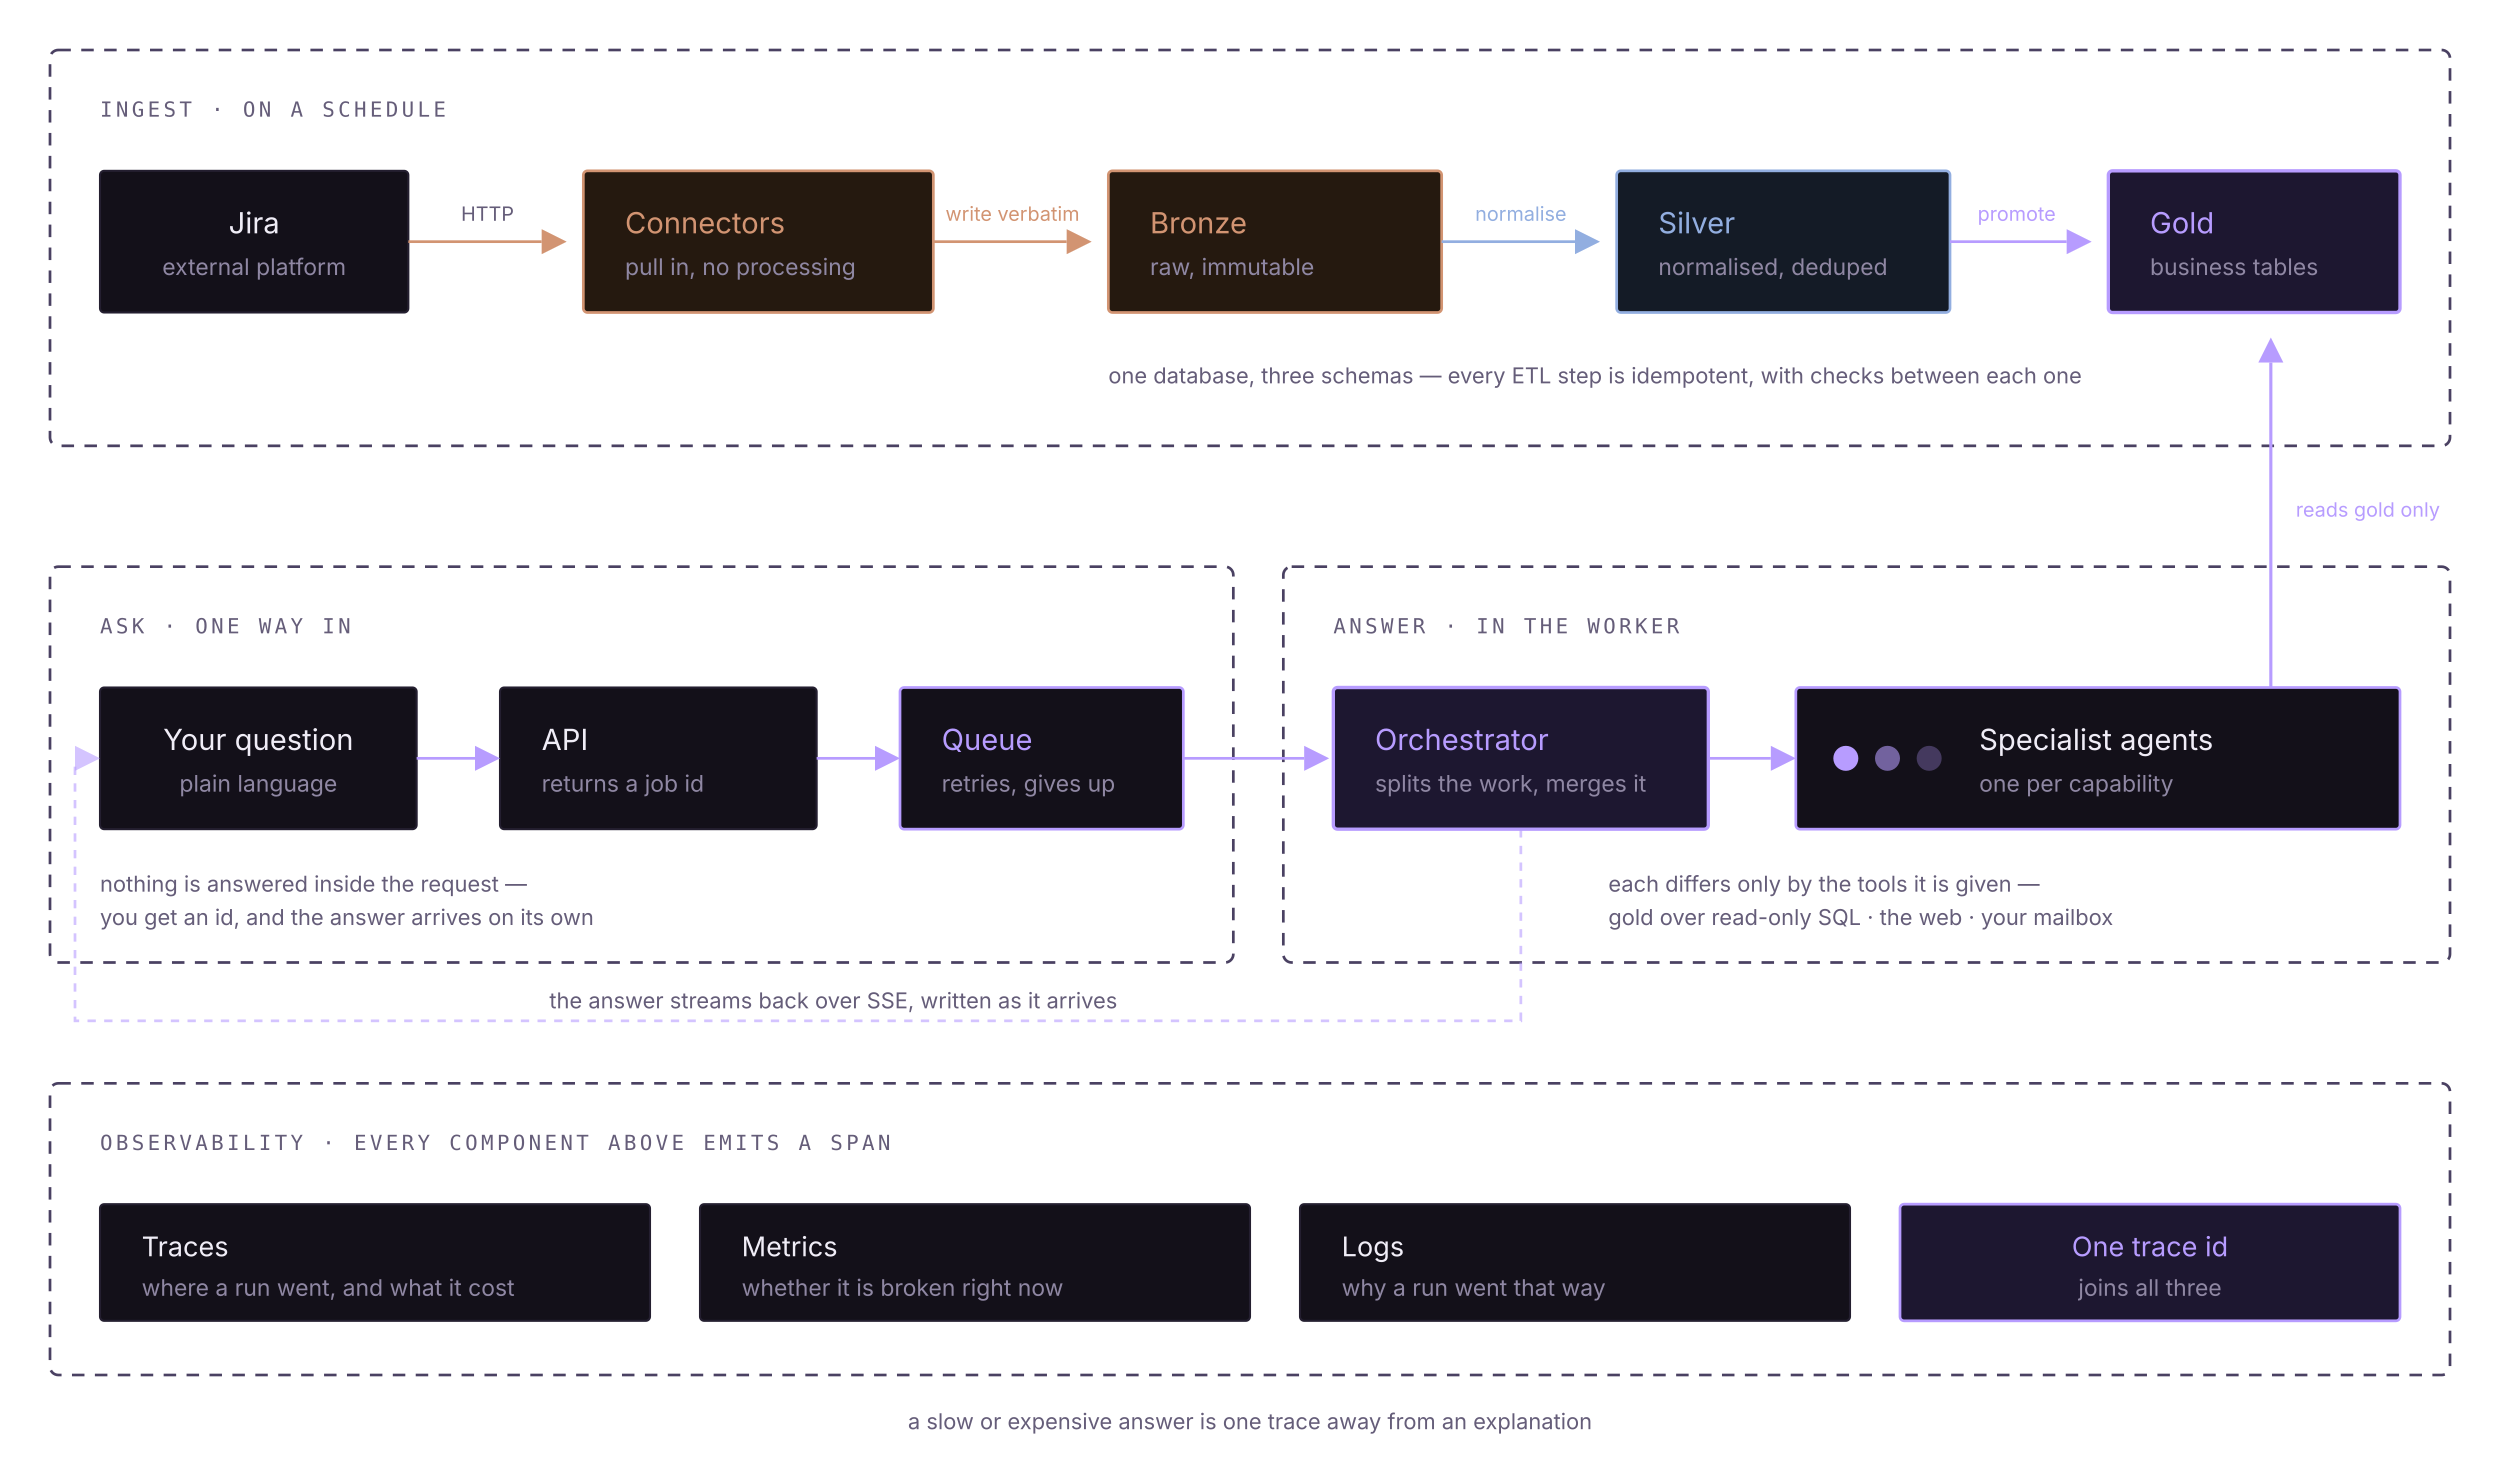
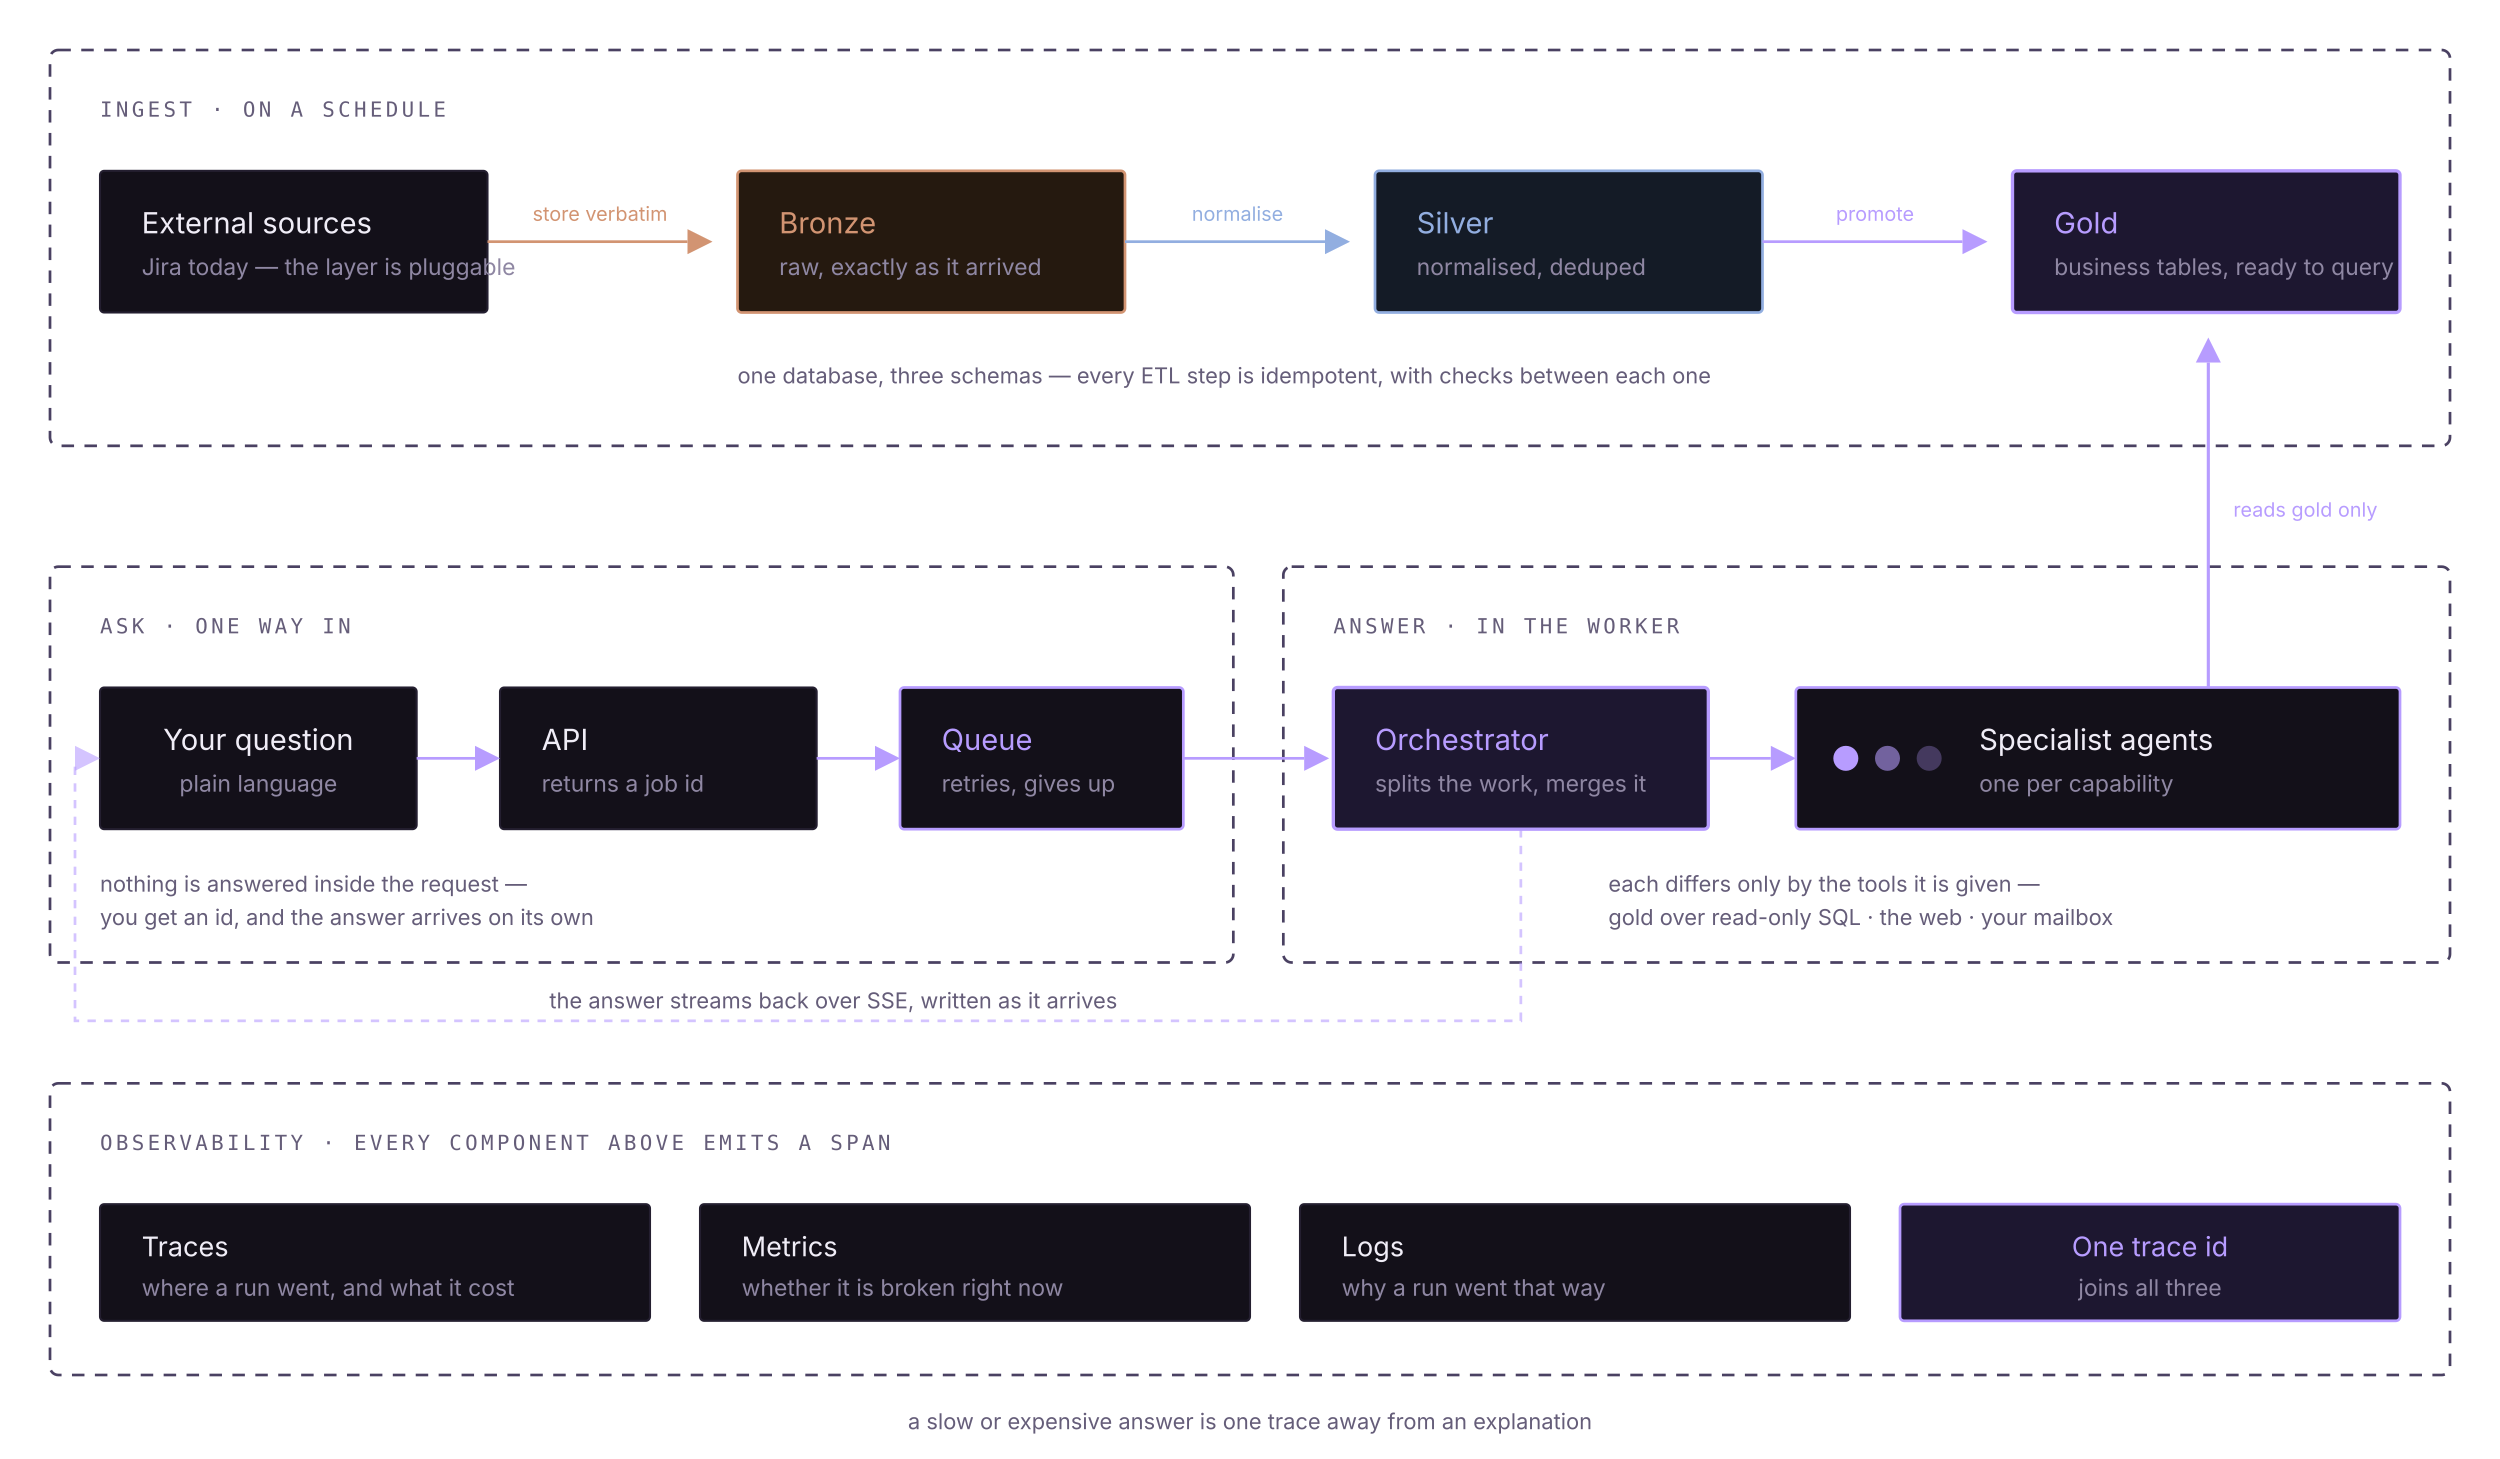
- <svg xmlns="http://www.w3.org/2000/svg" viewBox="0 0 1200 700" width="1200" height="700" role="img" aria-label="Mycel end to end: a scheduler pulls Jira through the connectors into a bronze raw layer, which the ETL pipeline normalises to silver and promotes to gold. A question posted to the API returns a job id and goes on a message queue; a worker pulls it, and an orchestrator delegates to whichever specialist agents can answer, reading gold only. The answer streams back over SSE. Every component emits a span, and traces, metrics and logs share one trace id.">
+ <svg xmlns="http://www.w3.org/2000/svg" viewBox="0 0 1200 700" width="1200" height="700" role="img" aria-label="Mycel end to end: a scheduler pulls the external sources into a bronze raw layer, which the ETL pipeline normalises to silver and promotes to gold. A question posted to the API returns a job id and goes on a message queue; a worker pulls it, and an orchestrator delegates to whichever specialist agents can answer, reading gold only. The answer streams back over SSE. Every component emits a span, and traces, metrics and logs share one trace id.">
  <g font-family="ui-sans-serif, system-ui, -apple-system, sans-serif">
    <rect x="24" y="24" width="1152" height="190" rx="4" fill="none" stroke="#4a4162" stroke-width="1.3" stroke-dasharray="6 5" />
    <text x="48" y="56" font-family="ui-monospace, SFMono-Regular, Menlo, monospace" font-size="10" letter-spacing="1.6" fill="#655d79">INGEST · ON A SCHEDULE</text>
-     <rect x="48" y="82" width="148" height="68" rx="2" fill="#131019" stroke="#241f30" />
-     <text x="122" y="112" font-size="14" fill="#f0edf7" text-anchor="middle">Jira</text>
-     <text x="122" y="132" font-size="11" fill="#8f87a3" text-anchor="middle">external platform</text>
-     <rect x="280" y="82" width="168" height="68" rx="2" fill="#25190f" stroke="#d29472" stroke-width="1.3" />
-     <text x="300" y="112" font-size="14" fill="#d29472">Connectors</text>
-     <text x="300" y="132" font-size="11" fill="#8f87a3">pull in, no processing</text>
-     <rect x="532" y="82" width="160" height="68" rx="2" fill="#25190f" stroke="#d29472" stroke-width="1.3" />
-     <text x="552" y="112" font-size="14" fill="#d29472">Bronze</text>
-     <text x="552" y="132" font-size="11" fill="#8f87a3">raw, immutable</text>
-     <rect x="776" y="82" width="160" height="68" rx="2" fill="#141b26" stroke="#92aee0" stroke-width="1.3" />
-     <text x="796" y="112" font-size="14" fill="#92aee0">Silver</text>
-     <text x="796" y="132" font-size="11" fill="#8f87a3">normalised, deduped</text>
-     <rect x="1012" y="82" width="140" height="68" rx="2" fill="#1d1730" stroke="#b79cff" stroke-width="1.6" />
-     <text x="1032" y="112" font-size="14" fill="#b79cff">Gold</text>
-     <text x="1032" y="132" font-size="11" fill="#8f87a3">business tables</text>
-     <text x="532" y="184" font-size="10.5" fill="#655d79">one database, three schemas — every ETL step is idempotent, with checks between each one</text>
+     <rect x="48" y="82" width="186" height="68" rx="2" fill="#131019" stroke="#241f30" />
+     <text x="68" y="112" font-size="14" fill="#f0edf7">External sources</text>
+     <text x="68" y="132" font-size="11" fill="#8f87a3">Jira today — the layer is pluggable</text>
+     <rect x="354" y="82" width="186" height="68" rx="2" fill="#25190f" stroke="#d29472" stroke-width="1.3" />
+     <text x="374" y="112" font-size="14" fill="#d29472">Bronze</text>
+     <text x="374" y="132" font-size="11" fill="#8f87a3">raw, exactly as it arrived</text>
+     <rect x="660" y="82" width="186" height="68" rx="2" fill="#141b26" stroke="#92aee0" stroke-width="1.3" />
+     <text x="680" y="112" font-size="14" fill="#92aee0">Silver</text>
+     <text x="680" y="132" font-size="11" fill="#8f87a3">normalised, deduped</text>
+     <rect x="966" y="82" width="186" height="68" rx="2" fill="#1d1730" stroke="#b79cff" stroke-width="1.6" />
+     <text x="986" y="112" font-size="14" fill="#b79cff">Gold</text>
+     <text x="986" y="132" font-size="11" fill="#8f87a3">business tables, ready to query</text>
+     <text x="354" y="184" font-size="10.5" fill="#655d79">one database, three schemas — every ETL step is idempotent, with checks between each one</text>
    <rect x="24" y="272" width="568" height="190" rx="4" fill="none" stroke="#4a4162" stroke-width="1.3" stroke-dasharray="6 5" />
    <text x="48" y="304" font-family="ui-monospace, SFMono-Regular, Menlo, monospace" font-size="10" letter-spacing="1.6" fill="#655d79">ASK · ONE WAY IN</text>
    <rect x="48" y="330" width="152" height="68" rx="2" fill="#131019" stroke="#241f30" />
    <text x="124" y="360" font-size="14" fill="#f0edf7" text-anchor="middle">Your question</text>
    <text x="124" y="380" font-size="11" fill="#8f87a3" text-anchor="middle">plain language</text>
    <rect x="240" y="330" width="152" height="68" rx="2" fill="#131019" stroke="#241f30" />
    <text x="260" y="360" font-size="14" fill="#f0edf7">API</text>
    <text x="260" y="380" font-size="11" fill="#8f87a3">returns a job id</text>
    <rect x="432" y="330" width="136" height="68" rx="2" fill="#131019" stroke="#b79cff" stroke-width="1.3" />
    <text x="452" y="360" font-size="14" fill="#b79cff">Queue</text>
    <text x="452" y="380" font-size="11" fill="#8f87a3">retries, gives up</text>
    <text x="48" y="428" font-size="10.5" fill="#655d79">nothing is answered inside the request —</text>
    <text x="48" y="444" font-size="10.5" fill="#655d79">you get an id, and the answer arrives on its own</text>
    <rect x="616" y="272" width="560" height="190" rx="4" fill="none" stroke="#4a4162" stroke-width="1.3" stroke-dasharray="6 5" />
    <text x="640" y="304" font-family="ui-monospace, SFMono-Regular, Menlo, monospace" font-size="10" letter-spacing="1.6" fill="#655d79">ANSWER · IN THE WORKER</text>
    <rect x="640" y="330" width="180" height="68" rx="2" fill="#1d1730" stroke="#b79cff" stroke-width="1.6" />
    <text x="660" y="360" font-size="14" fill="#b79cff">Orchestrator</text>
    <text x="660" y="380" font-size="11" fill="#8f87a3">splits the work, merges it</text>
    <rect x="862" y="330" width="290" height="68" rx="2" fill="#131019" stroke="#b79cff" stroke-width="1.3" />
    <g fill="#b79cff">
      <circle cx="886" cy="364" r="6" />
      <circle cx="906" cy="364" r="6" opacity="0.58" />
      <circle cx="926" cy="364" r="6" opacity="0.3" />
    </g>
    <text x="950" y="360" font-size="14" fill="#f0edf7">Specialist agents</text>
    <text x="950" y="380" font-size="11" fill="#8f87a3">one per capability</text>
    <text x="772" y="428" font-size="10.5" fill="#655d79">each differs only by the tools it is given —</text>
    <text x="772" y="444" font-size="10.5" fill="#655d79">gold over read-only SQL · the web · your mailbox</text>
    <rect x="24" y="520" width="1152" height="140" rx="4" fill="none" stroke="#4a4162" stroke-width="1.3" stroke-dasharray="6 5" />
    <text x="48" y="552" font-family="ui-monospace, SFMono-Regular, Menlo, monospace" font-size="10" letter-spacing="1.6" fill="#655d79">OBSERVABILITY · EVERY COMPONENT ABOVE EMITS A SPAN</text>
    <rect x="48" y="578" width="264" height="56" rx="2" fill="#131019" stroke="#241f30" />
    <text x="68" y="603" font-size="13" fill="#f0edf7">Traces</text>
    <text x="68" y="622" font-size="11" fill="#8f87a3">where a run went, and what it cost</text>
    <rect x="336" y="578" width="264" height="56" rx="2" fill="#131019" stroke="#241f30" />
    <text x="356" y="603" font-size="13" fill="#f0edf7">Metrics</text>
    <text x="356" y="622" font-size="11" fill="#8f87a3">whether it is broken right now</text>
    <rect x="624" y="578" width="264" height="56" rx="2" fill="#131019" stroke="#241f30" />
    <text x="644" y="603" font-size="13" fill="#f0edf7">Logs</text>
    <text x="644" y="622" font-size="11" fill="#8f87a3">why a run went that way</text>
    <rect x="912" y="578" width="240" height="56" rx="2" fill="#1d1730" stroke="#b79cff" stroke-width="1.3" />
    <text x="1032" y="603" font-size="13" fill="#b79cff" text-anchor="middle">One trace id</text>
    <text x="1032" y="622" font-size="11" fill="#8f87a3" text-anchor="middle">joins all three</text>
-     <g fill="none" stroke="#d29472" stroke-width="1.3">
-       <path d="M196 116H260" />
-       <path d="M448 116H512" />
-     </g>
-     <g fill="#d29472">
-       <path d="M260 110 272 116 260 122z" />
-       <path d="M512 110 524 116 512 122z" />
-     </g>
-     <path d="M692 116H756" fill="none" stroke="#92aee0" stroke-width="1.3" />
-     <path d="M756 110 768 116 756 122z" fill="#92aee0" />
-     <path d="M936 116H992" fill="none" stroke="#b79cff" stroke-width="1.3" />
-     <path d="M992 110 1004 116 992 122z" fill="#b79cff" />
+     <path d="M234 116H330" fill="none" stroke="#d29472" stroke-width="1.3" />
+     <path d="M330 110 342 116 330 122z" fill="#d29472" />
+     <path d="M540 116H636" fill="none" stroke="#92aee0" stroke-width="1.3" />
+     <path d="M636 110 648 116 636 122z" fill="#92aee0" />
+     <path d="M846 116H942" fill="none" stroke="#b79cff" stroke-width="1.3" />
+     <path d="M942 110 954 116 942 122z" fill="#b79cff" />
    <g font-size="9.5" text-anchor="middle">
-       <text x="234" y="106" fill="#655d79">HTTP</text>
-       <text x="486" y="106" fill="#d29472">write verbatim</text>
-       <text x="730" y="106" fill="#92aee0">normalise</text>
-       <text x="968" y="106" fill="#b79cff">promote</text>
+       <text x="288" y="106" fill="#d29472">store verbatim</text>
+       <text x="594" y="106" fill="#92aee0">normalise</text>
+       <text x="900" y="106" fill="#b79cff">promote</text>
    </g>
    <g fill="none" stroke="#b79cff" stroke-width="1.3">
      <path d="M200 364H228" />
      <path d="M392 364H420" />
      <path d="M568 364H626" />
      <path d="M820 364H850" />
    </g>
    <g fill="#b79cff">
      <path d="M228 358 240 364 228 370z" />
      <path d="M420 358 432 364 420 370z" />
      <path d="M626 358 638 364 626 370z" />
      <path d="M850 358 862 364 850 370z" />
    </g>
-     <path d="M1090 330V174" fill="none" stroke="#b79cff" stroke-width="1.5" />
-     <path d="M1084 174 1090 162 1096 174z" fill="#b79cff" />
-     <text x="1102" y="248" font-size="9.5" fill="#b79cff">reads gold only</text>
+     <path d="M1060 330V174" fill="none" stroke="#b79cff" stroke-width="1.5" />
+     <path d="M1054 174 1060 162 1066 174z" fill="#b79cff" />
+     <text x="1072" y="248" font-size="9.5" fill="#b79cff">reads gold only</text>
    <g fill="none" stroke="#b79cff" stroke-width="1.3" stroke-dasharray="4 4" opacity="0.6">
      <path d="M730 398V490H36V364" />
    </g>
    <path d="M36 358 48 364 36 370z" fill="#b79cff" opacity="0.6" />
    <text x="400" y="484" font-size="10.5" fill="#655d79" text-anchor="middle">the answer streams back over SSE, written as it arrives</text>
    <text x="600" y="686" font-size="10.5" fill="#655d79" text-anchor="middle">a slow or expensive answer is one trace away from an explanation</text>
  </g>
</svg>
